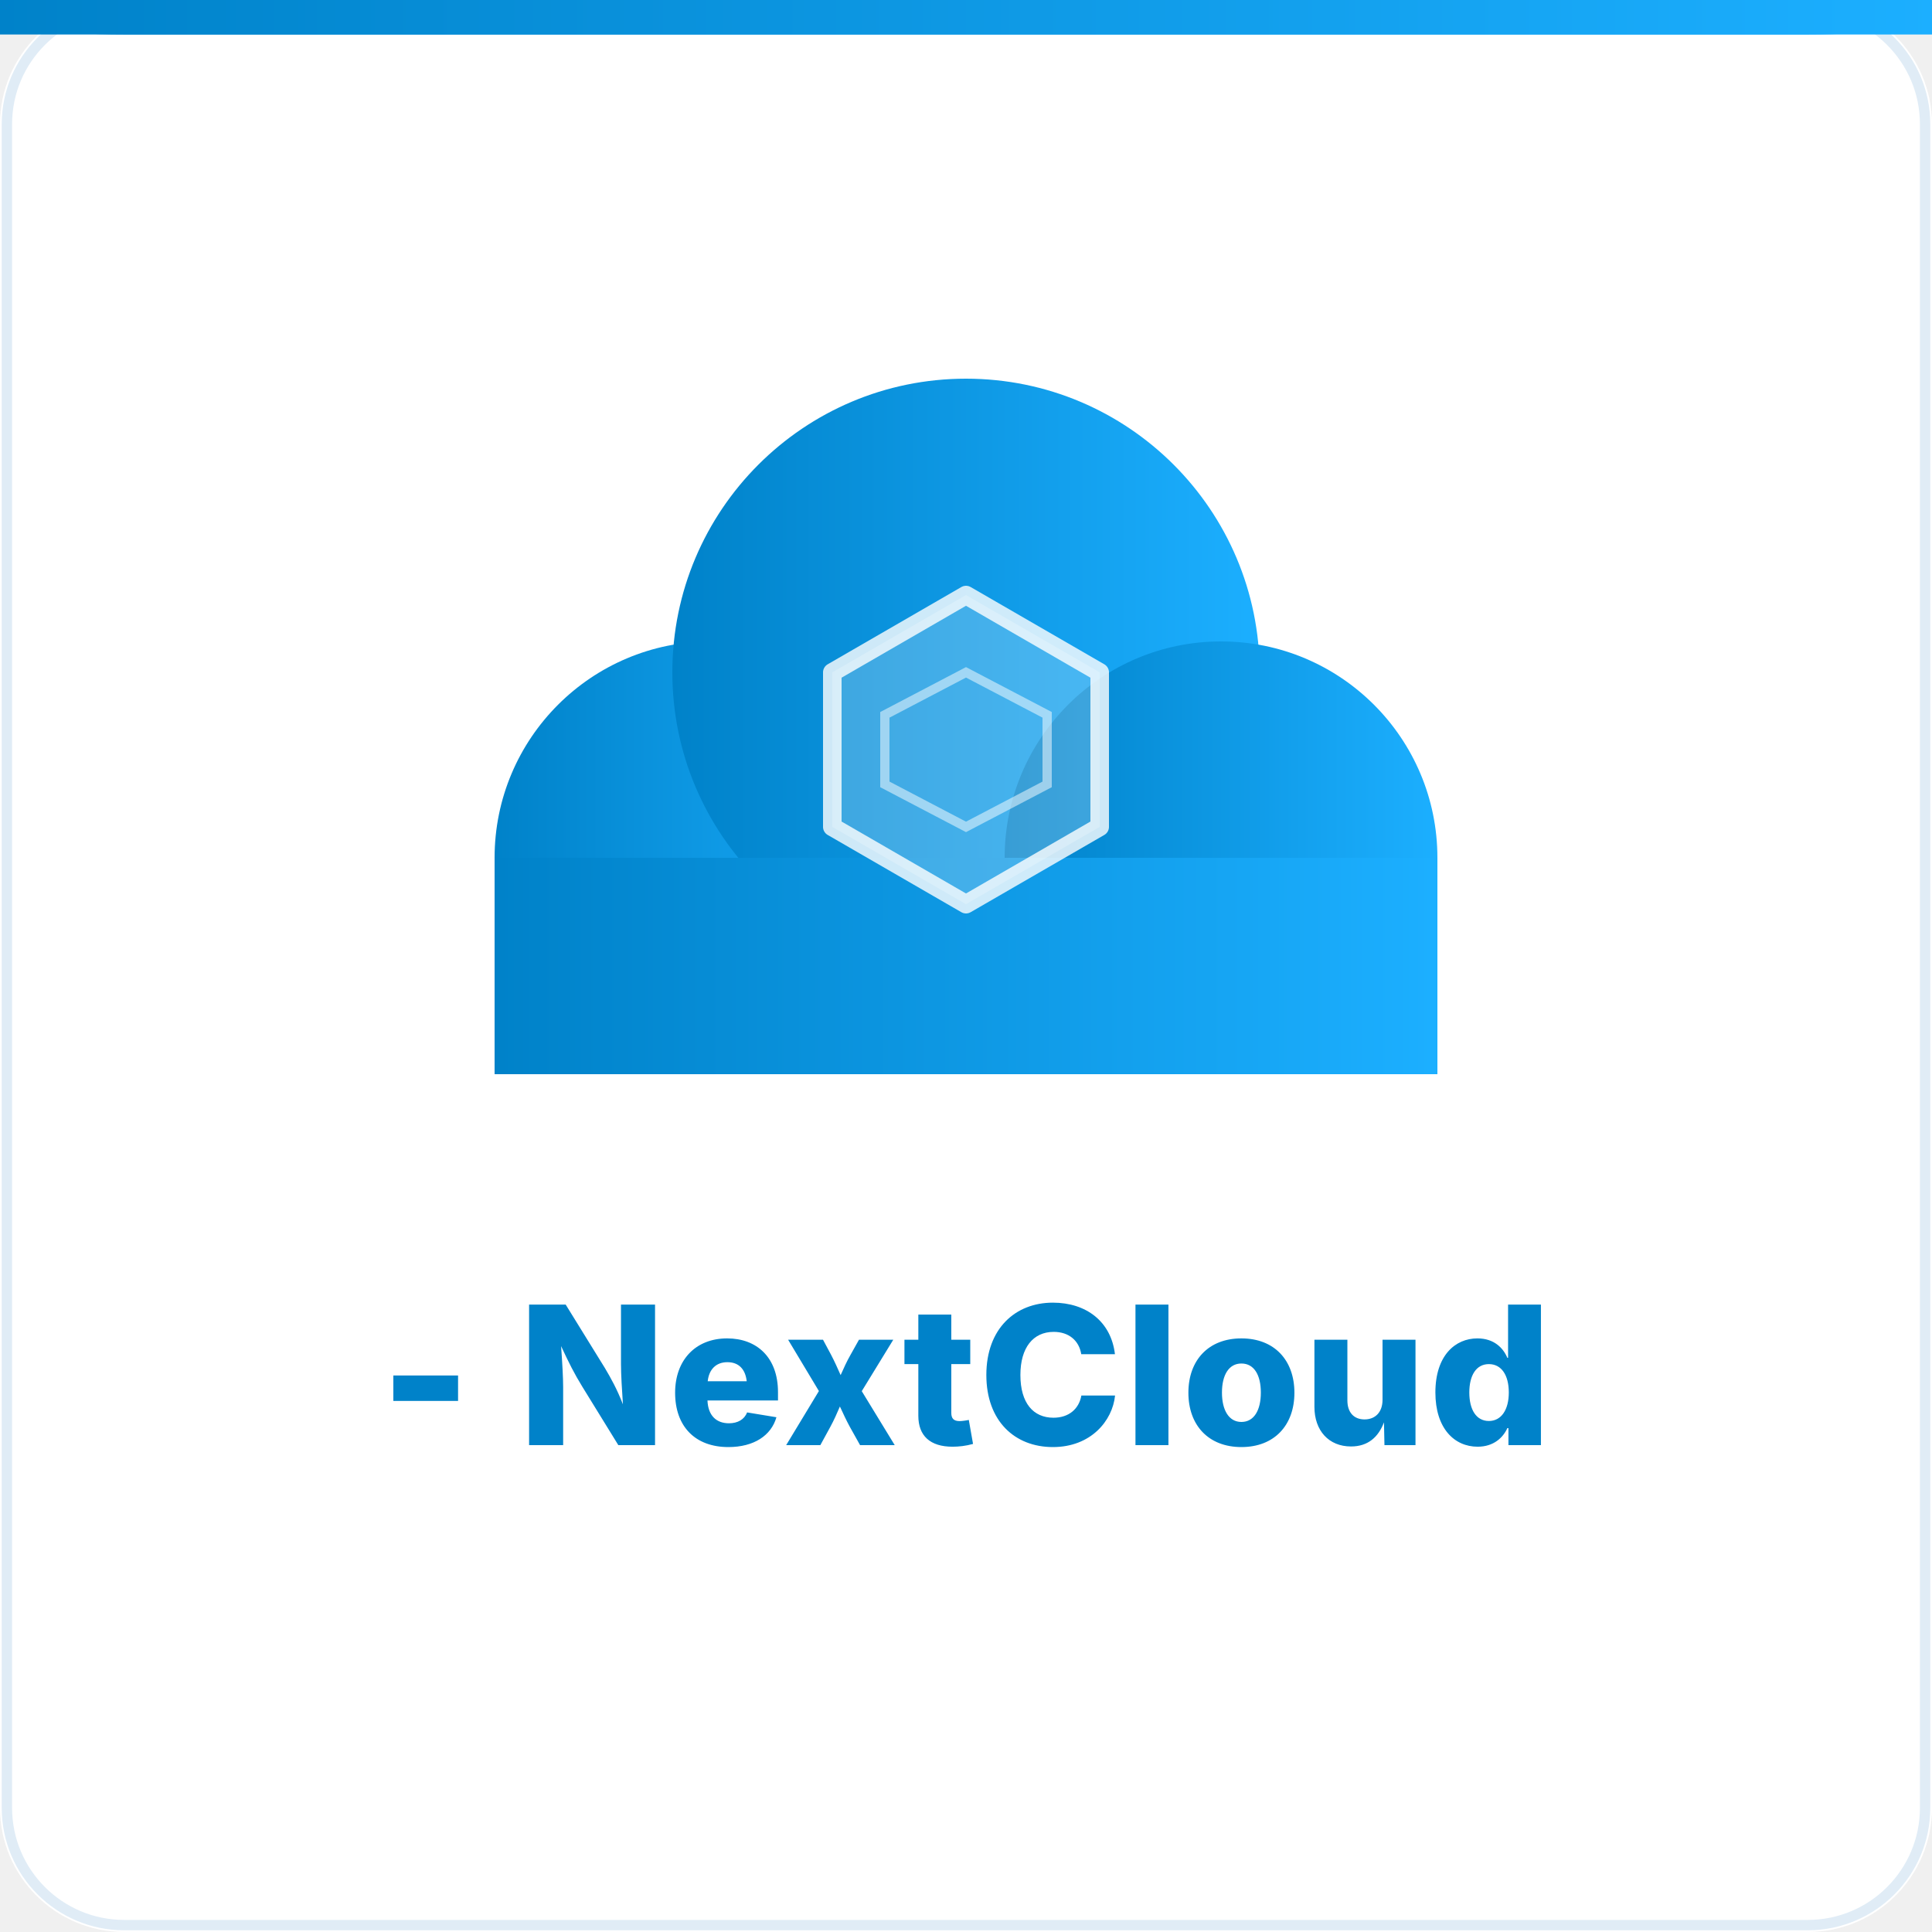
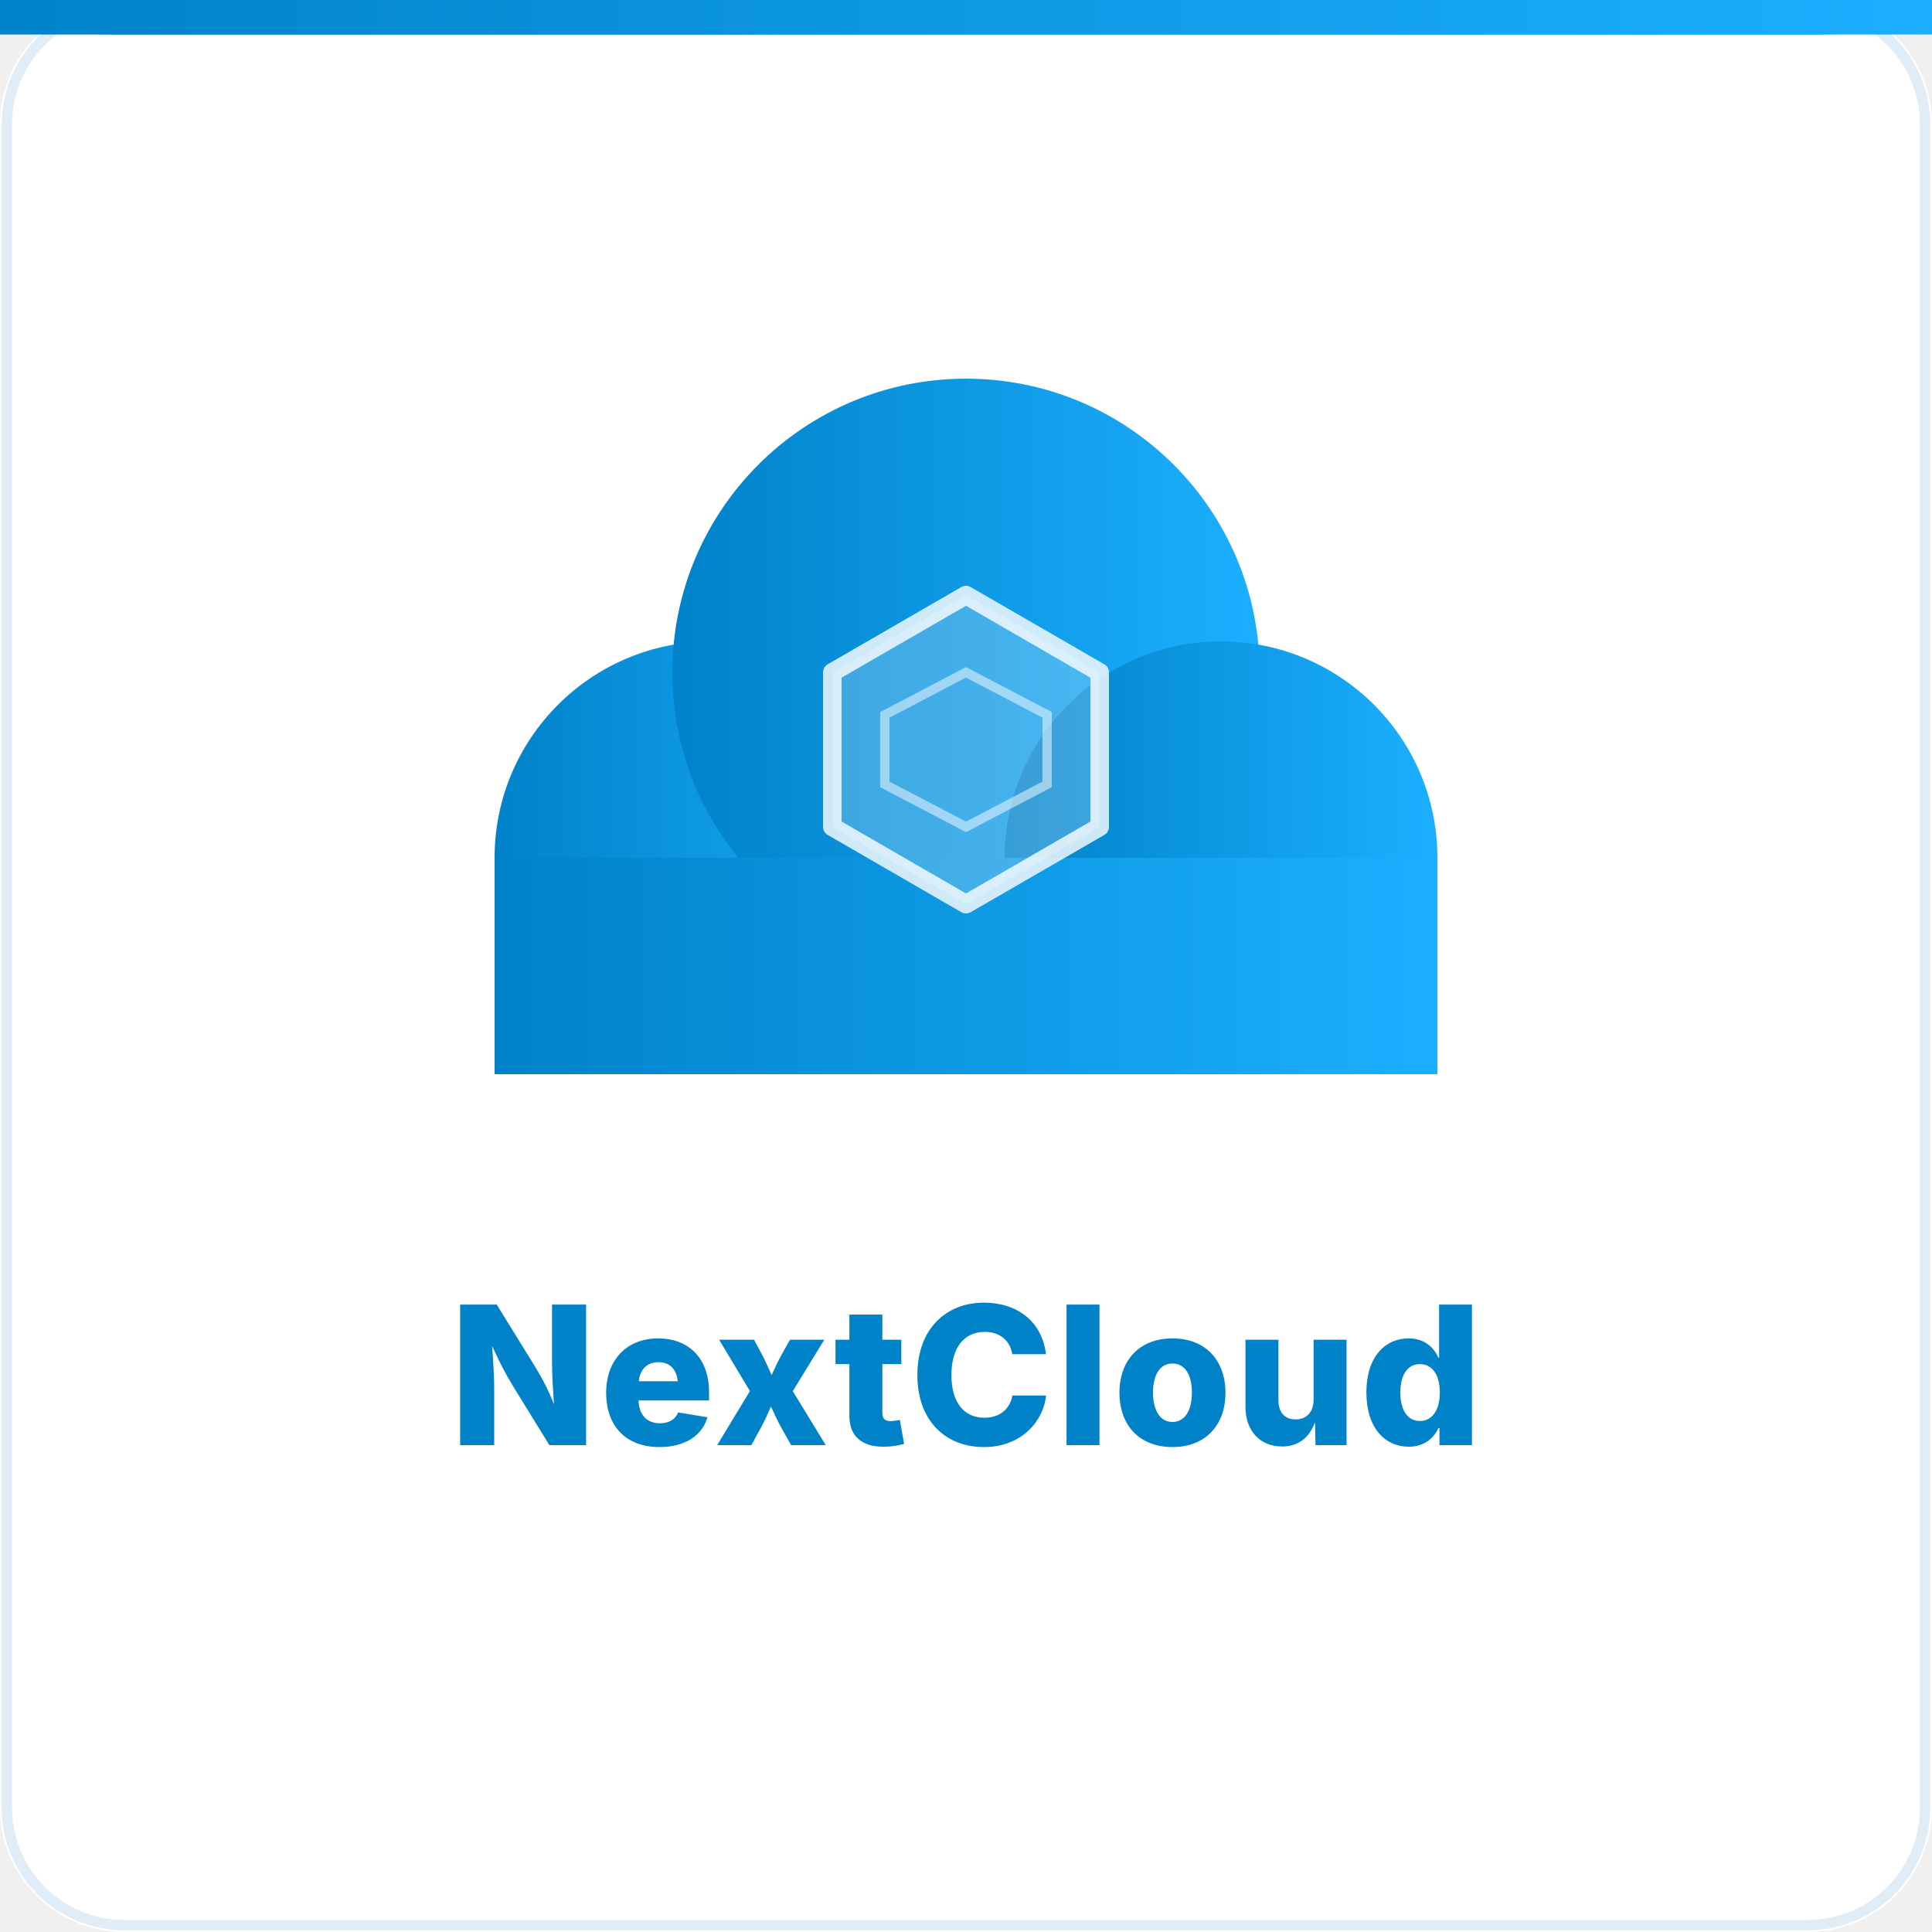
<svg xmlns="http://www.w3.org/2000/svg" viewBox="0 0 280 280" width="280" height="280">
  <defs>
    <linearGradient id="cloudGrad3" x1="0%" y1="0%" x2="100%" y2="0%">
      <stop offset="0%" stop-color="#0082C9" />
      <stop offset="100%" stop-color="#1CAFFF" />
    </linearGradient>
    <filter id="shadow3" x="-10%" y="-10%" width="120%" height="130%">
      <feDropShadow dx="0" dy="3" stdDeviation="4" flood-color="#0082C9" flood-opacity="0.15" />
    </filter>
  </defs>
  <rect width="280" height="280" fill="#FFFFFF" rx="18" />
  <rect width="278" height="278" x="1" y="1" fill="none" stroke="#E0ECF6" stroke-width="1.5" rx="17" />
  <rect width="280" height="5" fill="url(#cloudGrad3)" rx="0" />
  <rect width="280" height="5" fill="url(#cloudGrad3)" rx="18" />
  <g transform="translate(140 140) scale(1.12) translate(-140 -140)">
    <g fill="url(#cloudGrad3)">
      <circle cx="107" cy="126" r="28" />
      <circle cx="140" cy="102" r="38" />
      <circle cx="173" cy="126" r="28" />
      <rect x="79" y="126" width="122" height="28" />
    </g>
    <polygon points="157.3,102 140,92 122.7,102 122.7,122 140,132 157.3,122" fill="rgba(255,255,255,0.22)" stroke="rgba(255,255,255,0.80)" stroke-width="2.4" stroke-linejoin="round" />
    <polygon points="150.5,107.5 140,102 129.5,107.5 129.5,116.5 140,122 150.5,116.5" fill="none" stroke="rgba(255,255,255,0.50)" stroke-width="1.2" />
-     <text x="140" y="202" text-anchor="middle" font-family="Inter, 'Helvetica Neue', Arial, sans-serif" font-weight="800" font-size="25" fill="#0082C9" letter-spacing="0.3">- NextCloud</text>
+     <text x="140" y="202" text-anchor="middle" font-family="Inter, 'Helvetica Neue', Arial, sans-serif" font-weight="800" font-size="25" fill="#0082C9" letter-spacing="0.3">NextCloud</text>
  </g>
</svg>
